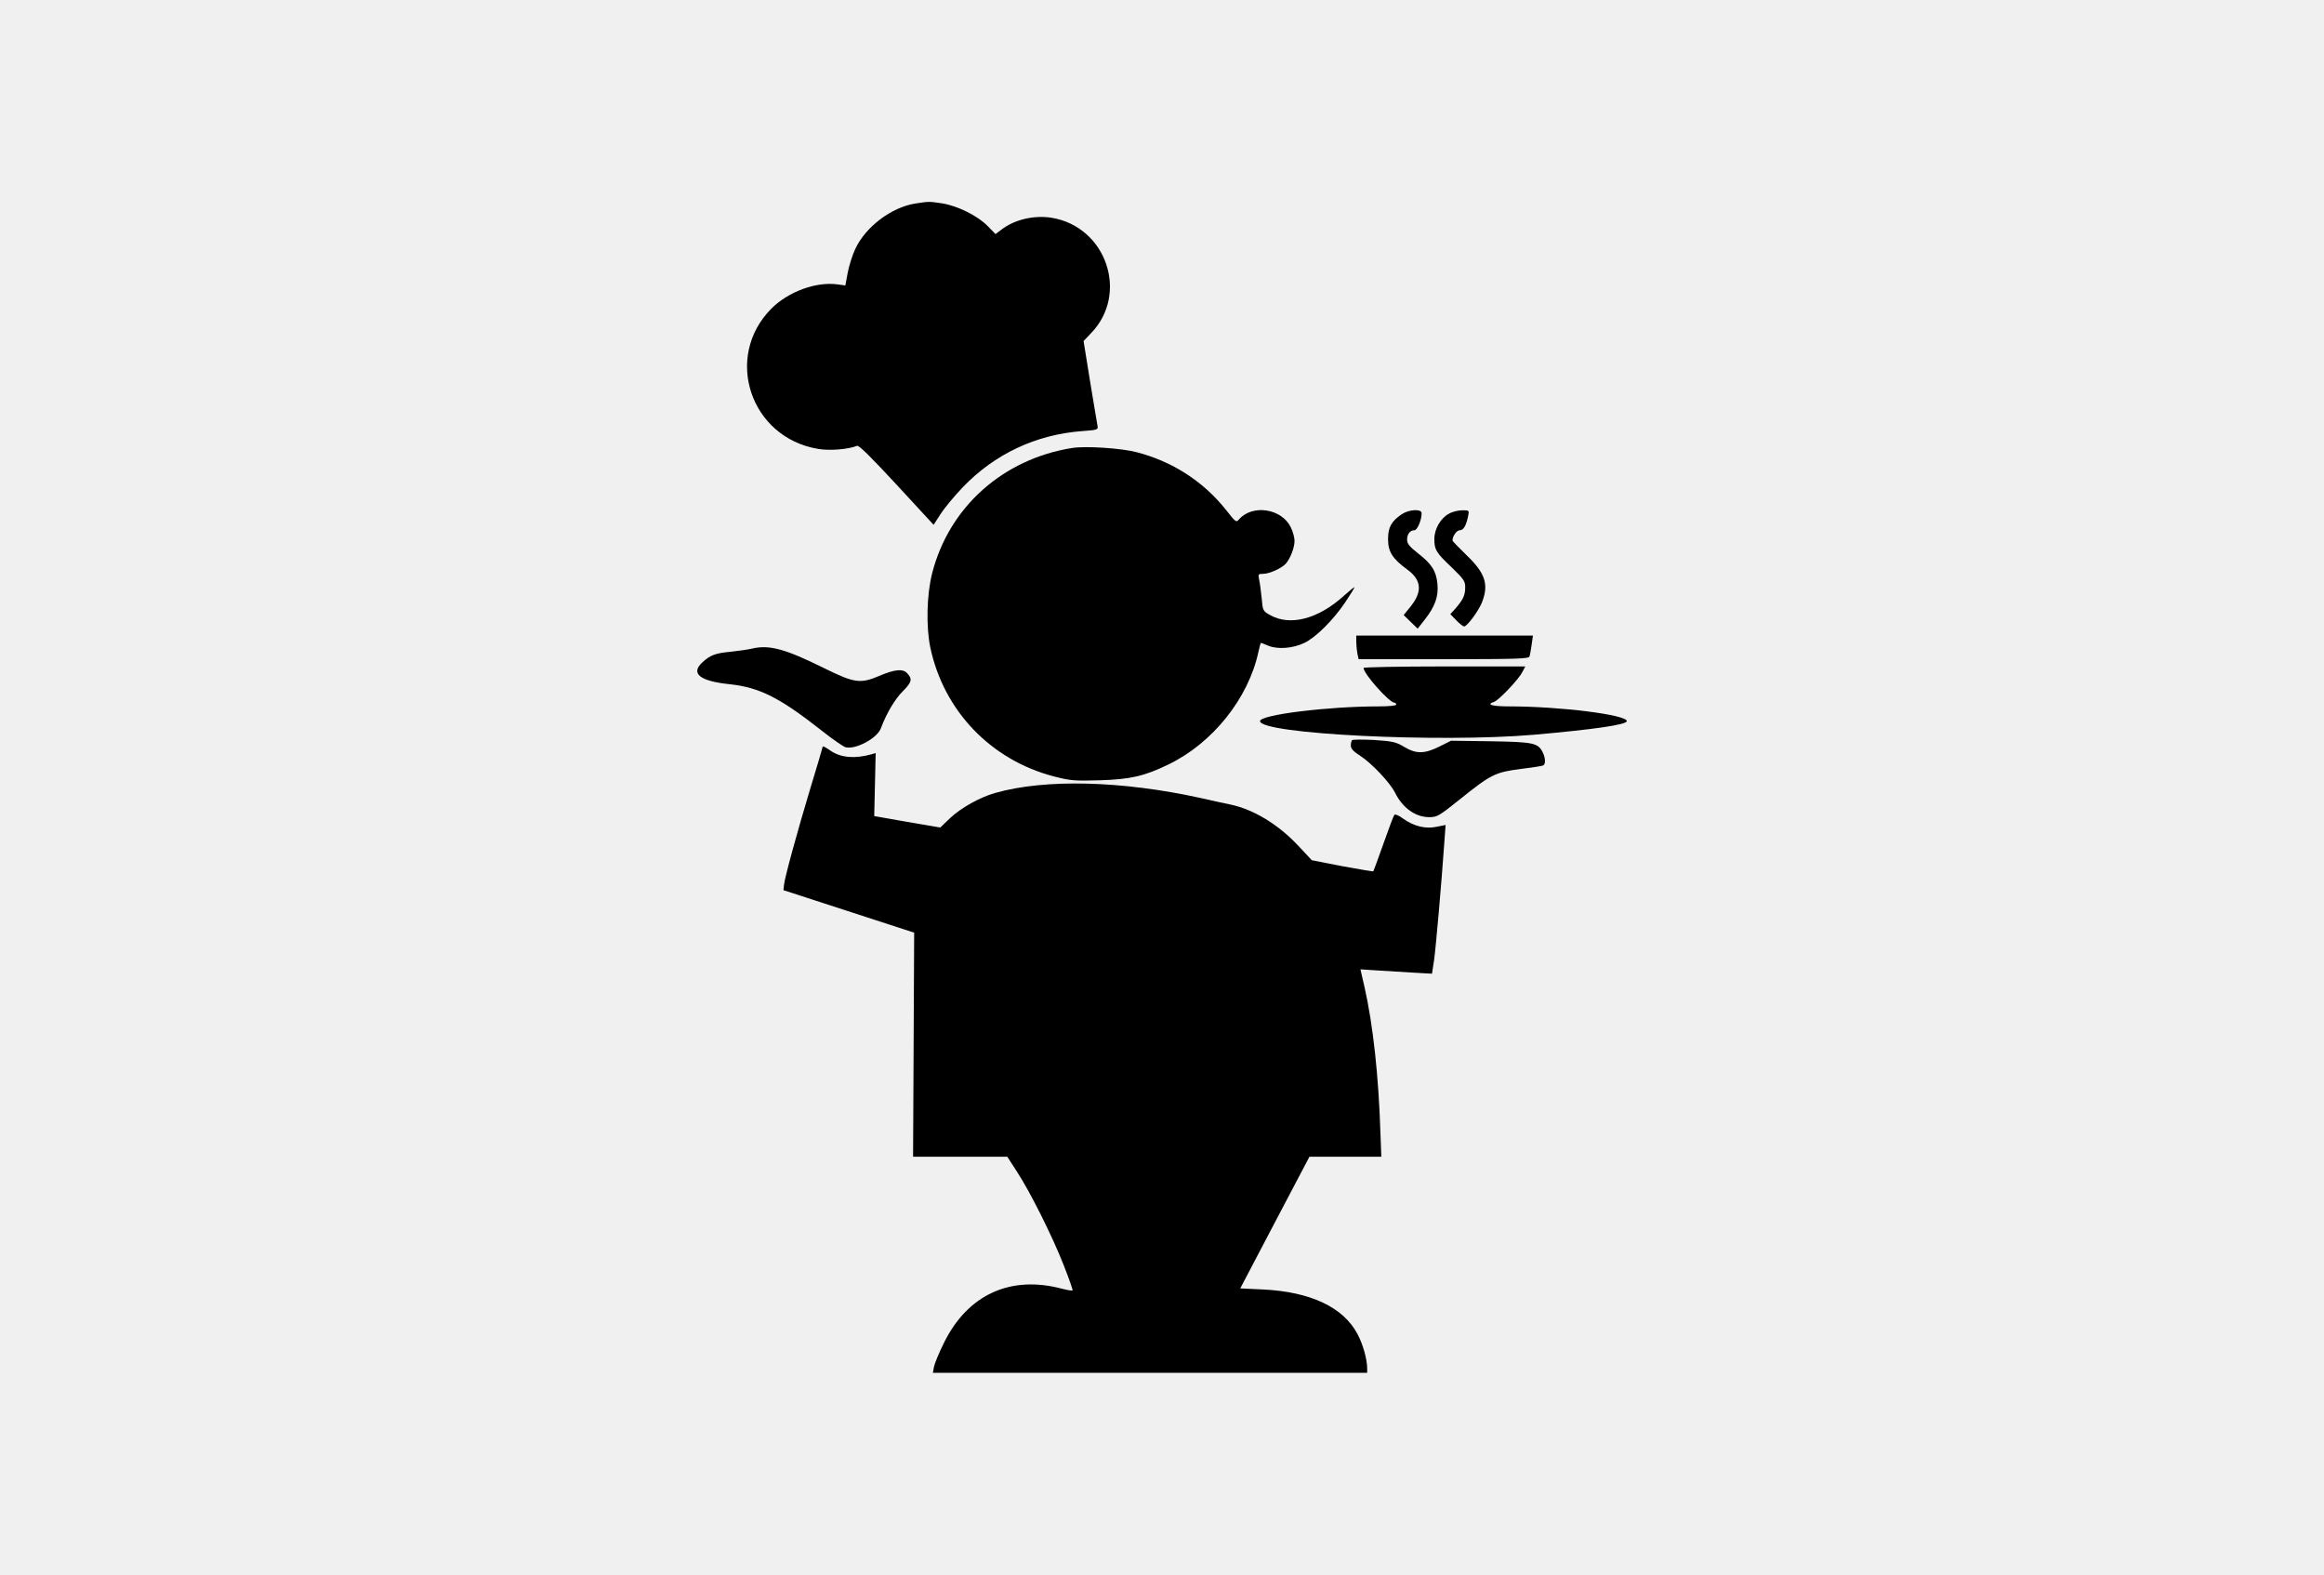
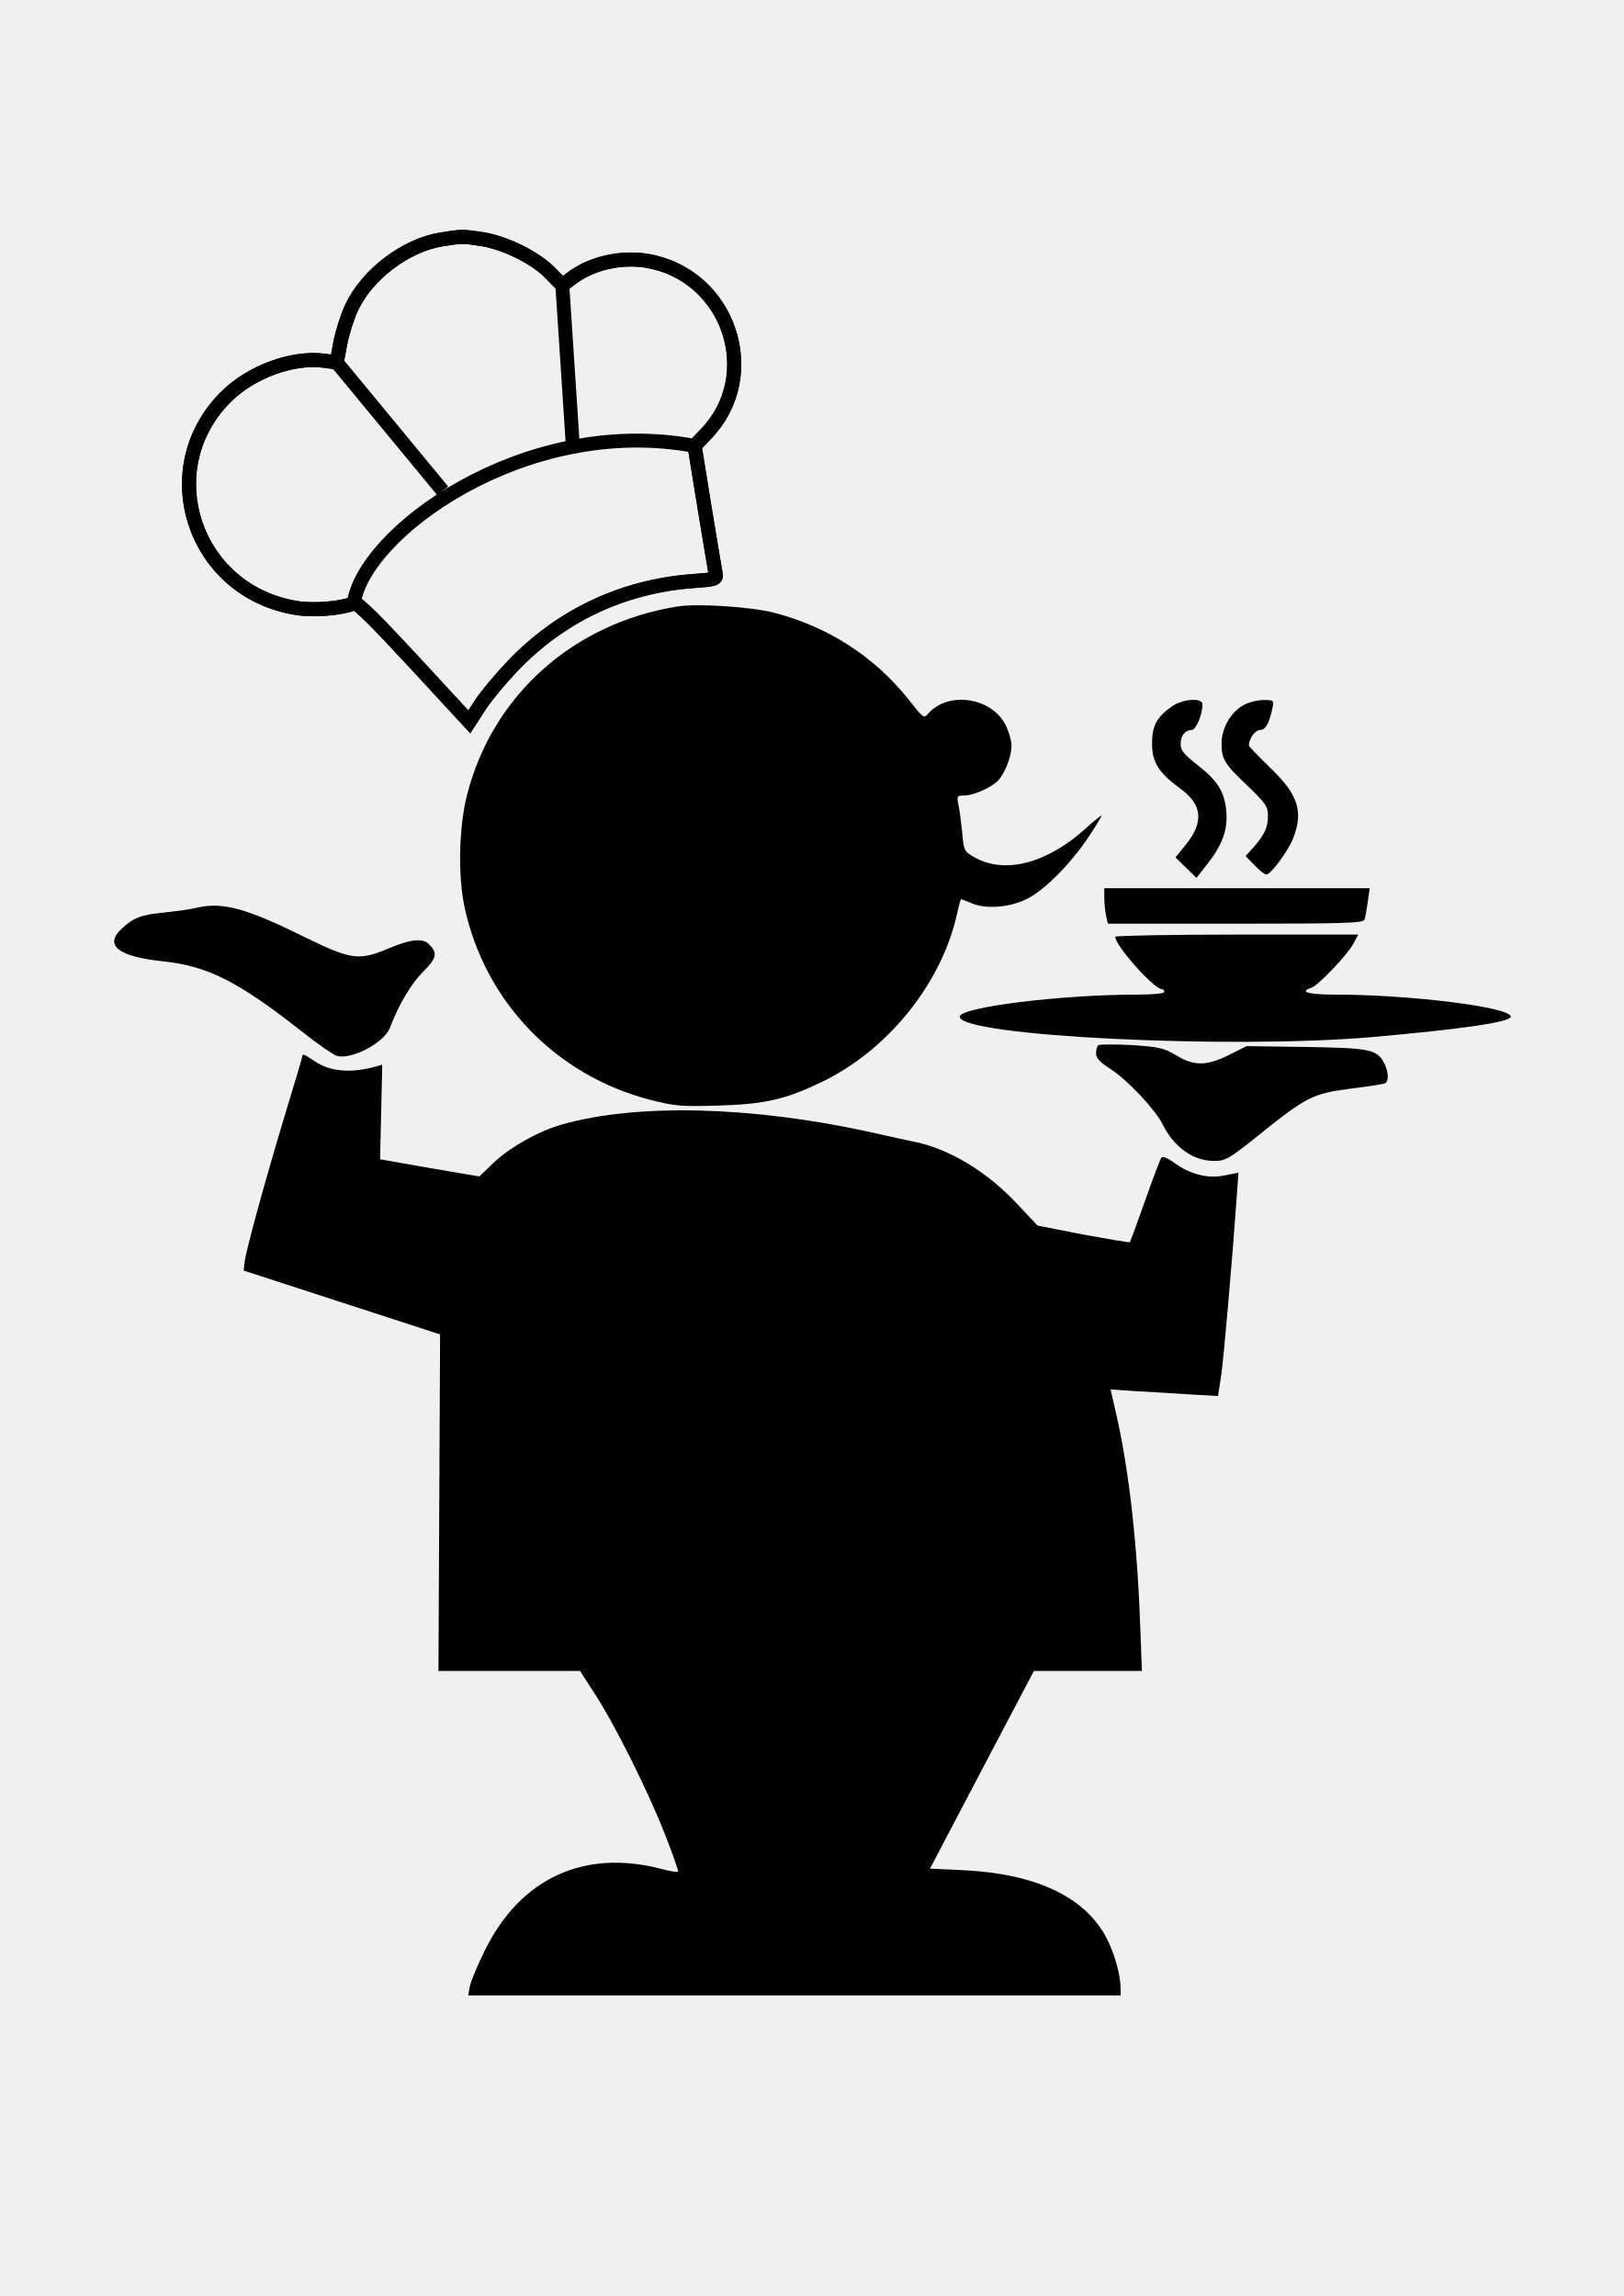
- <svg xmlns="http://www.w3.org/2000/svg" version="1.0" width="1280pt" height="867pt" viewBox="0 0 1280 867" preserveAspectRatio="xMidYMid meet">
-   <g transform="translate(0,867) scale(0.1,-0.1)" fill="#000000" stroke="none">
-     <path d="M5040 7549 c-131 -21 -272 -128 -329 -249 -16 -34 -35 -94 -42 -132 l-13 -70 -44 6 c-117 16 -270 -40 -363 -133 -265 -266 -117 -711 257 -773 63 -11 164 -3 215 17 10 4 83 -69 218 -215 l203 -220 39 60 c21 33 76 99 121 146 176 184 404 291 658 310 84 6 89 8 85 28 -2 12 -21 122 -41 245 l-36 223 40 42 c212 217 86 588 -217 637 -96 15 -204 -10 -276 -66 l-32 -24 -44 45 c-55 56 -164 110 -249 124 -73 11 -74 11 -150 -1z" />
-     <path d="M5905 6203 c-382 -61 -678 -326 -771 -690 -30 -117 -34 -295 -10 -409 74 -349 334 -620 682 -710 90 -23 112 -25 249 -21 171 5 248 23 380 87 243 117 441 364 496 620 6 27 12 50 14 50 1 0 20 -7 41 -16 51 -21 135 -15 199 16 62 30 158 125 224 223 28 42 51 79 51 83 0 3 -25 -17 -55 -44 -142 -130 -298 -172 -410 -109 -39 22 -40 24 -46 93 -4 39 -10 85 -14 102 -6 30 -5 32 22 32 35 0 102 31 125 56 25 29 48 88 48 126 0 17 -9 51 -21 75 -50 102 -208 127 -283 45 -18 -21 -18 -20 -75 52 -125 156 -294 265 -491 316 -84 22 -283 35 -355 23z" />
-     <path d="M7720 5838 c-57 -39 -75 -72 -75 -137 0 -69 24 -107 104 -166 82 -59 87 -124 17 -209 l-35 -43 39 -38 38 -37 40 51 c56 71 76 128 69 196 -7 71 -32 110 -107 168 -48 38 -60 53 -60 75 0 31 16 52 40 52 16 0 40 56 40 94 0 25 -70 21 -110 -6z" />
-     <path d="M7980 5841 c-45 -24 -80 -84 -80 -139 0 -59 10 -76 96 -157 66 -64 74 -75 74 -109 0 -43 -11 -67 -52 -115 l-30 -33 33 -34 c18 -19 38 -34 43 -34 17 1 79 85 98 132 39 99 19 161 -83 259 -43 42 -79 79 -79 82 0 25 23 57 40 57 21 0 36 26 47 83 5 26 4 27 -33 27 -22 0 -55 -8 -74 -19z" />
-     <path d="M7470 5136 c0 -18 3 -48 6 -65 l7 -31 467 0 c405 0 469 2 474 15 3 8 8 37 12 65 l7 50 -487 0 -486 0 0 -34z" />
-     <path d="M4145 5099 c-22 -6 -76 -13 -120 -18 -86 -8 -114 -19 -157 -59 -66 -61 -14 -103 152 -120 165 -18 275 -74 509 -258 58 -46 115 -85 128 -89 56 -14 173 49 194 103 32 85 78 162 121 205 51 51 55 69 22 102 -23 23 -68 18 -146 -15 -111 -47 -139 -43 -314 43 -208 103 -296 127 -389 106z" />
-     <path d="M7510 4992 c0 -32 142 -192 171 -192 5 0 9 -4 9 -10 0 -6 -39 -10 -97 -10 -280 0 -653 -46 -653 -81 0 -71 987 -120 1510 -75 328 29 510 55 510 75 0 35 -369 81 -647 81 -95 0 -130 10 -84 25 25 8 134 122 155 163 l17 32 -446 0 c-245 0 -445 -4 -445 -8z" />
-     <path d="M7447 4594 c-4 -4 -7 -18 -7 -30 0 -17 14 -32 53 -57 62 -40 164 -148 191 -203 42 -84 112 -134 189 -134 41 0 54 7 161 93 179 144 201 154 339 172 65 8 122 17 127 20 14 9 12 42 -4 74 -26 50 -52 55 -287 59 l-217 3 -62 -31 c-83 -42 -130 -43 -196 -3 -45 27 -62 31 -165 38 -63 3 -117 3 -122 -1z" />
-     <path d="M4530 4554 c0 -3 -29 -102 -65 -219 -75 -249 -143 -498 -147 -538 l-3 -29 360 -117 360 -117 -3 -617 -3 -617 259 0 260 0 53 -82 c75 -115 196 -358 258 -516 29 -74 51 -136 48 -138 -2 -3 -30 2 -61 10 -282 74 -516 -34 -646 -297 -28 -56 -53 -117 -56 -134 l-6 -33 1196 0 1196 0 0 25 c0 49 -23 132 -53 188 -78 148 -258 233 -519 246 l-127 6 190 362 191 363 198 0 198 0 -5 133 c-10 311 -40 589 -87 799 l-23 100 91 -6 c50 -3 139 -8 197 -12 l106 -6 12 78 c10 74 41 429 56 645 l7 96 -50 -10 c-61 -13 -125 3 -184 45 -22 17 -44 26 -48 21 -4 -4 -31 -75 -60 -158 -29 -82 -55 -152 -56 -153 -1 -2 -78 11 -171 28 l-168 33 -73 78 c-112 120 -248 202 -377 229 -22 4 -94 20 -160 35 -435 96 -859 107 -1135 28 -84 -24 -186 -81 -247 -138 l-54 -52 -182 31 -182 32 4 173 4 174 -24 -7 c-90 -25 -167 -19 -223 19 -38 26 -46 29 -46 19z" />
+ <svg xmlns="http://www.w3.org/2000/svg" width="210mm" height="297mm" viewBox="0 0 210 297" version="1.1" id="svg8">
+   <defs id="defs2" />
+   <g id="layer1">
+     <g id="path863" style="opacity:1;stroke:#000000;stroke-opacity:1;fill:#ffffff;fill-opacity:0;stroke-width:1.8;stroke-miterlimit:4;stroke-dasharray:none">
+       <path style="color:#000000;font-style:normal;font-variant:normal;font-weight:normal;font-stretch:normal;font-size:medium;line-height:normal;font-family:sans-serif;font-variant-ligatures:normal;font-variant-position:normal;font-variant-caps:normal;font-variant-numeric:normal;font-variant-alternates:normal;font-variant-east-asian:normal;font-feature-settings:normal;font-variation-settings:normal;text-indent:0;text-align:start;text-decoration:none;text-decoration-line:none;text-decoration-style:solid;text-decoration-color:#000000;letter-spacing:normal;word-spacing:normal;text-transform:none;writing-mode:lr-tb;direction:ltr;text-orientation:mixed;dominant-baseline:auto;baseline-shift:baseline;text-anchor:start;white-space:normal;shape-padding:0;shape-margin:0;inline-size:0;clip-rule:nonzero;display:inline;overflow:visible;visibility:visible;isolation:auto;mix-blend-mode:normal;color-interpolation:sRGB;color-interpolation-filters:linearRGB;solid-color:#000000;solid-opacity:1;vector-effect:none;fill:#ffffff;fill-opacity:0;fill-rule:nonzero;stroke:#000000;stroke-width:1.8;stroke-linecap:butt;stroke-linejoin:miter;stroke-miterlimit:4;stroke-dasharray:none;stroke-dashoffset:0;stroke-opacity:1;color-rendering:auto;image-rendering:auto;shape-rendering:auto;text-rendering:auto;enable-background:accumulate;stop-color:#000000;stop-opacity:1" d="m 57.096,30.971 c -4.621,0.741 -9.596,4.516 -11.606,8.784 -0.564,1.199 -1.235,3.316 -1.482,4.657 l -0.459,2.469 -1.552,-0.212 c -4.128,-0.564 -9.525,1.411 -12.806,4.692 -9.349,9.384 -4.128,25.083 9.066,27.27 2.223,0.388 5.786,0.106 7.585,-0.6 0.353,-0.141 2.928,2.434 7.691,7.585 l 7.161,7.761 1.376,-2.117 c 0.741,-1.164 2.681,-3.493 4.269,-5.151 6.209,-6.491 14.252,-10.266 23.213,-10.936 2.963,-0.212 3.14,-0.282 2.999,-0.988 -0.071,-0.423 -0.741,-4.304 -1.446,-8.643 l -1.27,-7.867 1.411,-1.482 c 7.479,-7.655 3.034,-20.743 -7.655,-22.472 -3.387,-0.529 -7.197,0.353 -9.737,2.328 l -1.129,0.847 -1.552,-1.587 C 69.231,33.335 65.386,31.43 62.387,30.936 59.812,30.548 59.777,30.548 57.096,30.971 Z" id="path918" />
+       <path style="color:#000000;font-style:normal;font-variant:normal;font-weight:normal;font-stretch:normal;font-size:medium;line-height:normal;font-family:sans-serif;font-variant-ligatures:normal;font-variant-position:normal;font-variant-caps:normal;font-variant-numeric:normal;font-variant-alternates:normal;font-variant-east-asian:normal;font-feature-settings:normal;font-variation-settings:normal;text-indent:0;text-align:start;text-decoration:none;text-decoration-line:none;text-decoration-style:solid;text-decoration-color:#000000;letter-spacing:normal;word-spacing:normal;text-transform:none;writing-mode:lr-tb;direction:ltr;text-orientation:mixed;dominant-baseline:auto;baseline-shift:baseline;text-anchor:start;white-space:normal;shape-padding:0;shape-margin:0;inline-size:0;clip-rule:nonzero;display:inline;overflow:visible;visibility:visible;isolation:auto;mix-blend-mode:normal;color-interpolation:sRGB;color-interpolation-filters:linearRGB;solid-color:#000000;solid-opacity:1;vector-effect:none;fill:#ffffff;fill-opacity:0;fill-rule:nonzero;stroke:#000000;stroke-linecap:butt;stroke-linejoin:miter;stroke-miterlimit:4;stroke-dasharray:none;stroke-dashoffset:0;stroke-opacity:1;color-rendering:auto;image-rendering:auto;shape-rendering:auto;text-rendering:auto;enable-background:accumulate;stop-color:#000000;stop-opacity:1;stroke-width:1.8" d="M 59.781 30.631 C 59.114 30.635 58.434 30.741 57.094 30.953 C 52.465 31.695 47.487 35.473 45.473 39.748 C 44.907 40.95 44.238 43.065 43.99 44.408 L 43.535 46.861 L 42 46.652 C 37.865 46.087 32.463 48.064 29.178 51.35 C 24.499 56.046 23.466 62.324 25.254 67.701 C 27.042 73.078 31.651 77.554 38.254 78.648 C 40.481 79.037 44.043 78.757 45.848 78.049 C 45.864 78.042 45.892 78.043 45.93 78.055 C 45.967 78.066 46.014 78.088 46.07 78.121 C 46.182 78.187 46.329 78.297 46.512 78.447 C 46.876 78.749 47.38 79.217 48.021 79.852 C 49.304 81.121 51.138 83.054 53.52 85.629 L 60.697 93.406 L 62.084 91.27 C 62.823 90.108 64.765 87.78 66.352 86.123 C 72.558 79.635 80.596 75.861 89.553 75.191 C 91.035 75.086 91.819 75.017 92.221 74.883 C 92.422 74.816 92.529 74.73 92.574 74.615 C 92.62 74.5 92.602 74.361 92.566 74.184 C 92.496 73.76 91.827 69.88 91.121 65.541 L 89.852 57.682 L 91.258 56.207 C 98.746 48.542 94.294 35.436 83.592 33.705 C 80.2 33.175 76.387 34.058 73.842 36.037 L 72.725 36.875 L 71.184 35.299 C 69.239 33.319 65.394 31.413 62.391 30.918 C 61.103 30.724 60.448 30.626 59.781 30.631 z M 59.781 30.666 C 60.446 30.662 61.097 30.759 62.385 30.953 C 65.379 31.446 69.222 33.351 71.158 35.322 L 72.723 36.922 L 73.863 36.064 C 76.399 34.093 80.204 33.212 83.586 33.74 C 94.262 35.467 98.702 48.536 91.232 56.182 L 89.814 57.67 L 91.086 65.547 C 91.792 69.886 92.463 73.767 92.533 74.189 C 92.568 74.365 92.582 74.498 92.541 74.602 C 92.5 74.705 92.405 74.784 92.209 74.85 C 91.817 74.98 91.032 75.05 89.551 75.156 C 80.586 75.827 72.538 79.604 66.326 86.098 C 64.738 87.756 62.797 90.085 62.055 91.252 L 60.691 93.35 L 53.545 85.604 C 51.164 83.028 49.33 81.097 48.047 79.826 C 47.405 79.191 46.899 78.723 46.533 78.42 C 46.35 78.269 46.203 78.158 46.088 78.09 C 46.03 78.056 45.981 78.033 45.939 78.02 C 45.898 78.007 45.864 78.004 45.836 78.016 C 44.043 78.719 40.478 79.001 38.26 78.613 C 31.669 77.521 27.071 73.055 25.287 67.689 C 23.503 62.324 24.533 56.062 29.203 51.375 C 32.48 48.099 37.874 46.124 41.994 46.688 L 43.562 46.9 L 44.025 44.416 C 44.272 43.078 44.943 40.961 45.506 39.764 C 47.514 35.502 52.484 31.728 57.098 30.988 C 58.438 30.777 59.117 30.67 59.781 30.666 z " id="path920" />
+     </g>
+     <path d="m 87.611,78.455 c -13.476,2.152 -23.918,11.501 -27.199,24.342 -1.058,4.128 -1.199,10.407 -0.353,14.429 2.611,12.312 11.783,21.872 24.059,25.047 3.175,0.811 3.951,0.882 8.784,0.741 6.032,-0.176 8.749,-0.811 13.406,-3.069 8.572,-4.128 15.558,-12.841 17.498,-21.872 0.212,-0.953 0.423,-1.764 0.494,-1.764 0.035,0 0.706,0.247 1.446,0.564 1.799,0.741 4.763,0.529 7.02,-0.564 2.187,-1.058 5.574,-4.41 7.902,-7.867 0.988,-1.482 1.799,-2.787 1.799,-2.928 0,-0.106 -0.882,0.6 -1.94,1.552 -5.009,4.586 -10.513,6.068 -14.464,3.845 -1.376,-0.776 -1.411,-0.847 -1.623,-3.281 -0.141,-1.376 -0.353,-2.999 -0.494,-3.598 -0.212,-1.058 -0.176,-1.129 0.776,-1.129 1.235,0 3.598,-1.094 4.41,-1.976 0.882,-1.023 1.693,-3.104 1.693,-4.445 0,-0.6 -0.318,-1.799 -0.741,-2.646 -1.764,-3.598 -7.338,-4.48 -9.984,-1.587 -0.635,0.741 -0.635,0.706 -2.646,-1.834 C 113.046,84.911 107.084,81.066 100.135,79.266 97.171,78.49 90.151,78.032 87.611,78.455 Z" id="path865" style="fill:#000000;stroke:none;stroke-width:0.035" />
+     <path d="m 151.64,91.331 c -2.011,1.376 -2.646,2.54 -2.646,4.833 0,2.434 0.847,3.775 3.669,5.856 2.893,2.081 3.069,4.374 0.6,7.373 l -1.235,1.517 1.376,1.341 1.341,1.305 1.411,-1.799 c 1.976,-2.505 2.681,-4.516 2.434,-6.914 -0.247,-2.505 -1.129,-3.881 -3.775,-5.927 -1.693,-1.341 -2.117,-1.87 -2.117,-2.646 0,-1.094 0.564,-1.834 1.411,-1.834 0.564,0 1.411,-1.976 1.411,-3.316 0,-0.882 -2.469,-0.741 -3.881,0.212 z" id="path867" style="fill:#000000;stroke:none;stroke-width:0.035" />
+     <path d="m 160.812,91.226 c -1.587,0.847 -2.822,2.963 -2.822,4.904 0,2.081 0.353,2.681 3.387,5.539 2.328,2.258 2.611,2.646 2.611,3.845 0,1.517 -0.388,2.364 -1.834,4.057 l -1.058,1.164 1.164,1.199 c 0.635,0.67 1.341,1.199 1.517,1.199 0.6,-0.035 2.787,-2.999 3.457,-4.657 1.376,-3.493 0.67,-5.68 -2.928,-9.137 -1.517,-1.482 -2.787,-2.787 -2.787,-2.893 0,-0.882 0.811,-2.011 1.411,-2.011 0.741,0 1.27,-0.917 1.658,-2.928 0.176,-0.917 0.141,-0.953 -1.164,-0.953 -0.776,0 -1.94,0.282 -2.611,0.67 z" id="path869" style="fill:#000000;stroke:none;stroke-width:0.035" />
+     <path d="m 142.821,116.096 c 0,0.635 0.106,1.693 0.212,2.293 l 0.247,1.094 h 16.475 c 14.287,0 16.545,-0.071 16.722,-0.529 0.106,-0.282 0.282,-1.305 0.423,-2.293 l 0.247,-1.764 h -17.18 -17.145 z" id="path871" style="fill:#000000;stroke:none;stroke-width:0.035" />
+     <path d="m 25.522,117.402 c -0.776,0.212 -2.681,0.459 -4.233,0.635 -3.034,0.282 -4.022,0.67 -5.539,2.081 -2.328,2.152 -0.494,3.634 5.362,4.233 5.821,0.635 9.701,2.611 17.956,9.102 2.046,1.623 4.057,2.999 4.516,3.14 1.976,0.494 6.103,-1.729 6.844,-3.634 1.129,-2.999 2.752,-5.715 4.269,-7.232 1.799,-1.799 1.94,-2.434 0.776,-3.598 -0.811,-0.811 -2.399,-0.635 -5.151,0.529 -3.916,1.658 -4.904,1.517 -11.077,-1.517 -7.338,-3.634 -10.442,-4.48 -13.723,-3.739 z" id="path873" style="fill:#000000;stroke:none;stroke-width:0.035" />
+     <path d="m 144.232,121.176 c 0,1.129 5.009,6.773 6.032,6.773 0.176,0 0.318,0.141 0.318,0.353 0,0.212 -1.376,0.353 -3.422,0.353 -9.878,0 -23.036,1.623 -23.036,2.857 0,2.505 34.819,4.233 53.269,2.646 11.571,-1.023 17.992,-1.94 17.992,-2.646 0,-1.235 -13.018,-2.857 -22.825,-2.857 -3.351,0 -4.586,-0.353 -2.963,-0.882 0.882,-0.282 4.727,-4.304 5.468,-5.75 l 0.6,-1.129 h -15.734 c -8.643,0 -15.699,0.141 -15.699,0.282 z" id="path875" style="fill:#000000;stroke:none;stroke-width:0.035" />
+     <path d="m 142.009,135.217 c -0.141,0.141 -0.247,0.635 -0.247,1.058 0,0.6 0.494,1.129 1.87,2.011 2.187,1.411 5.786,5.221 6.738,7.161 1.482,2.963 3.951,4.727 6.668,4.727 1.446,0 1.905,-0.247 5.68,-3.281 6.315,-5.08 7.091,-5.433 11.959,-6.068 2.293,-0.282 4.304,-0.6 4.48,-0.706 0.494,-0.318 0.423,-1.482 -0.141,-2.611 -0.917,-1.764 -1.834,-1.94 -10.125,-2.081 l -7.655,-0.106 -2.187,1.094 c -2.928,1.482 -4.586,1.517 -6.914,0.106 -1.587,-0.953 -2.187,-1.094 -5.821,-1.341 -2.223,-0.106 -4.128,-0.106 -4.304,0.035 z" id="path877" style="fill:#000000;stroke:none;stroke-width:0.035" />
+     <path d="m 39.104,136.628 c 0,0.106 -1.023,3.598 -2.293,7.726 -2.646,8.784 -5.045,17.568 -5.186,18.979 l -0.106,1.023 12.7,4.128 12.7,4.128 -0.106,21.766 -0.106,21.766 h 9.137 9.172 l 1.87,2.893 c 2.646,4.057 6.914,12.629 9.102,18.203 1.023,2.611 1.799,4.798 1.693,4.868 -0.071,0.106 -1.058,-0.07 -2.152,-0.353 -9.948,-2.611 -18.203,1.199 -22.789,10.477 -0.988,1.976 -1.87,4.128 -1.976,4.727 l -0.212,1.164 h 42.192 42.192 v -0.882 c 0,-1.729 -0.811,-4.657 -1.87,-6.632 -2.752,-5.221 -9.102,-8.22 -18.309,-8.678 l -4.48,-0.212 6.703,-12.771 6.738,-12.806 h 6.985 6.985 l -0.176,-4.692 c -0.353,-10.971 -1.411,-20.779 -3.069,-28.187 l -0.811,-3.528 3.21,0.212 c 1.764,0.106 4.904,0.282 6.95,0.423 l 3.739,0.212 0.423,-2.752 c 0.353,-2.611 1.446,-15.134 1.976,-22.754 l 0.247,-3.387 -1.764,0.353 c -2.152,0.459 -4.41,-0.106 -6.491,-1.587 -0.776,-0.6 -1.552,-0.917 -1.693,-0.741 -0.141,0.141 -1.094,2.646 -2.117,5.574 -1.023,2.893 -1.94,5.362 -1.976,5.397 -0.035,0.07 -2.752,-0.388 -6.032,-0.988 l -5.927,-1.164 -2.575,-2.752 c -3.951,-4.233 -8.749,-7.126 -13.3,-8.079 -0.776,-0.141 -3.316,-0.706 -5.644,-1.235 -15.346,-3.387 -30.304,-3.775 -40.04,-0.988 -2.963,0.847 -6.562,2.857 -8.714,4.868 l -1.905,1.834 -6.421,-1.094 -6.421,-1.129 0.141,-6.103 0.141,-6.138 -0.847,0.247 c -3.175,0.882 -5.891,0.67 -7.867,-0.67 -1.341,-0.917 -1.623,-1.023 -1.623,-0.67 z" id="path879" style="fill:#000000;stroke:none;stroke-width:0.035" />
+     <path style="fill:none;stroke:#000000;stroke-width:1.8;stroke-linecap:butt;stroke-linejoin:miter;stroke-opacity:1;stroke-miterlimit:4;stroke-dasharray:none" d="M 45.735,78.241 C 46.68,69.17 67.74,53.524 89.852,57.682" id="path849" />
+     <path style="fill:none;stroke:#000000;stroke-width:1.8;stroke-linecap:butt;stroke-linejoin:miter;stroke-opacity:1;stroke-miterlimit:4;stroke-dasharray:none" d="M 43.562,46.9 57.263,63.5" id="path851" />
+     <path style="fill:none;stroke:#000000;stroke-width:1.8;stroke-linecap:butt;stroke-linejoin:miter;stroke-opacity:1;stroke-miterlimit:4;stroke-dasharray:none" d="m 72.725,36.875 1.359,20.766" id="path853" />
  </g>
</svg>
